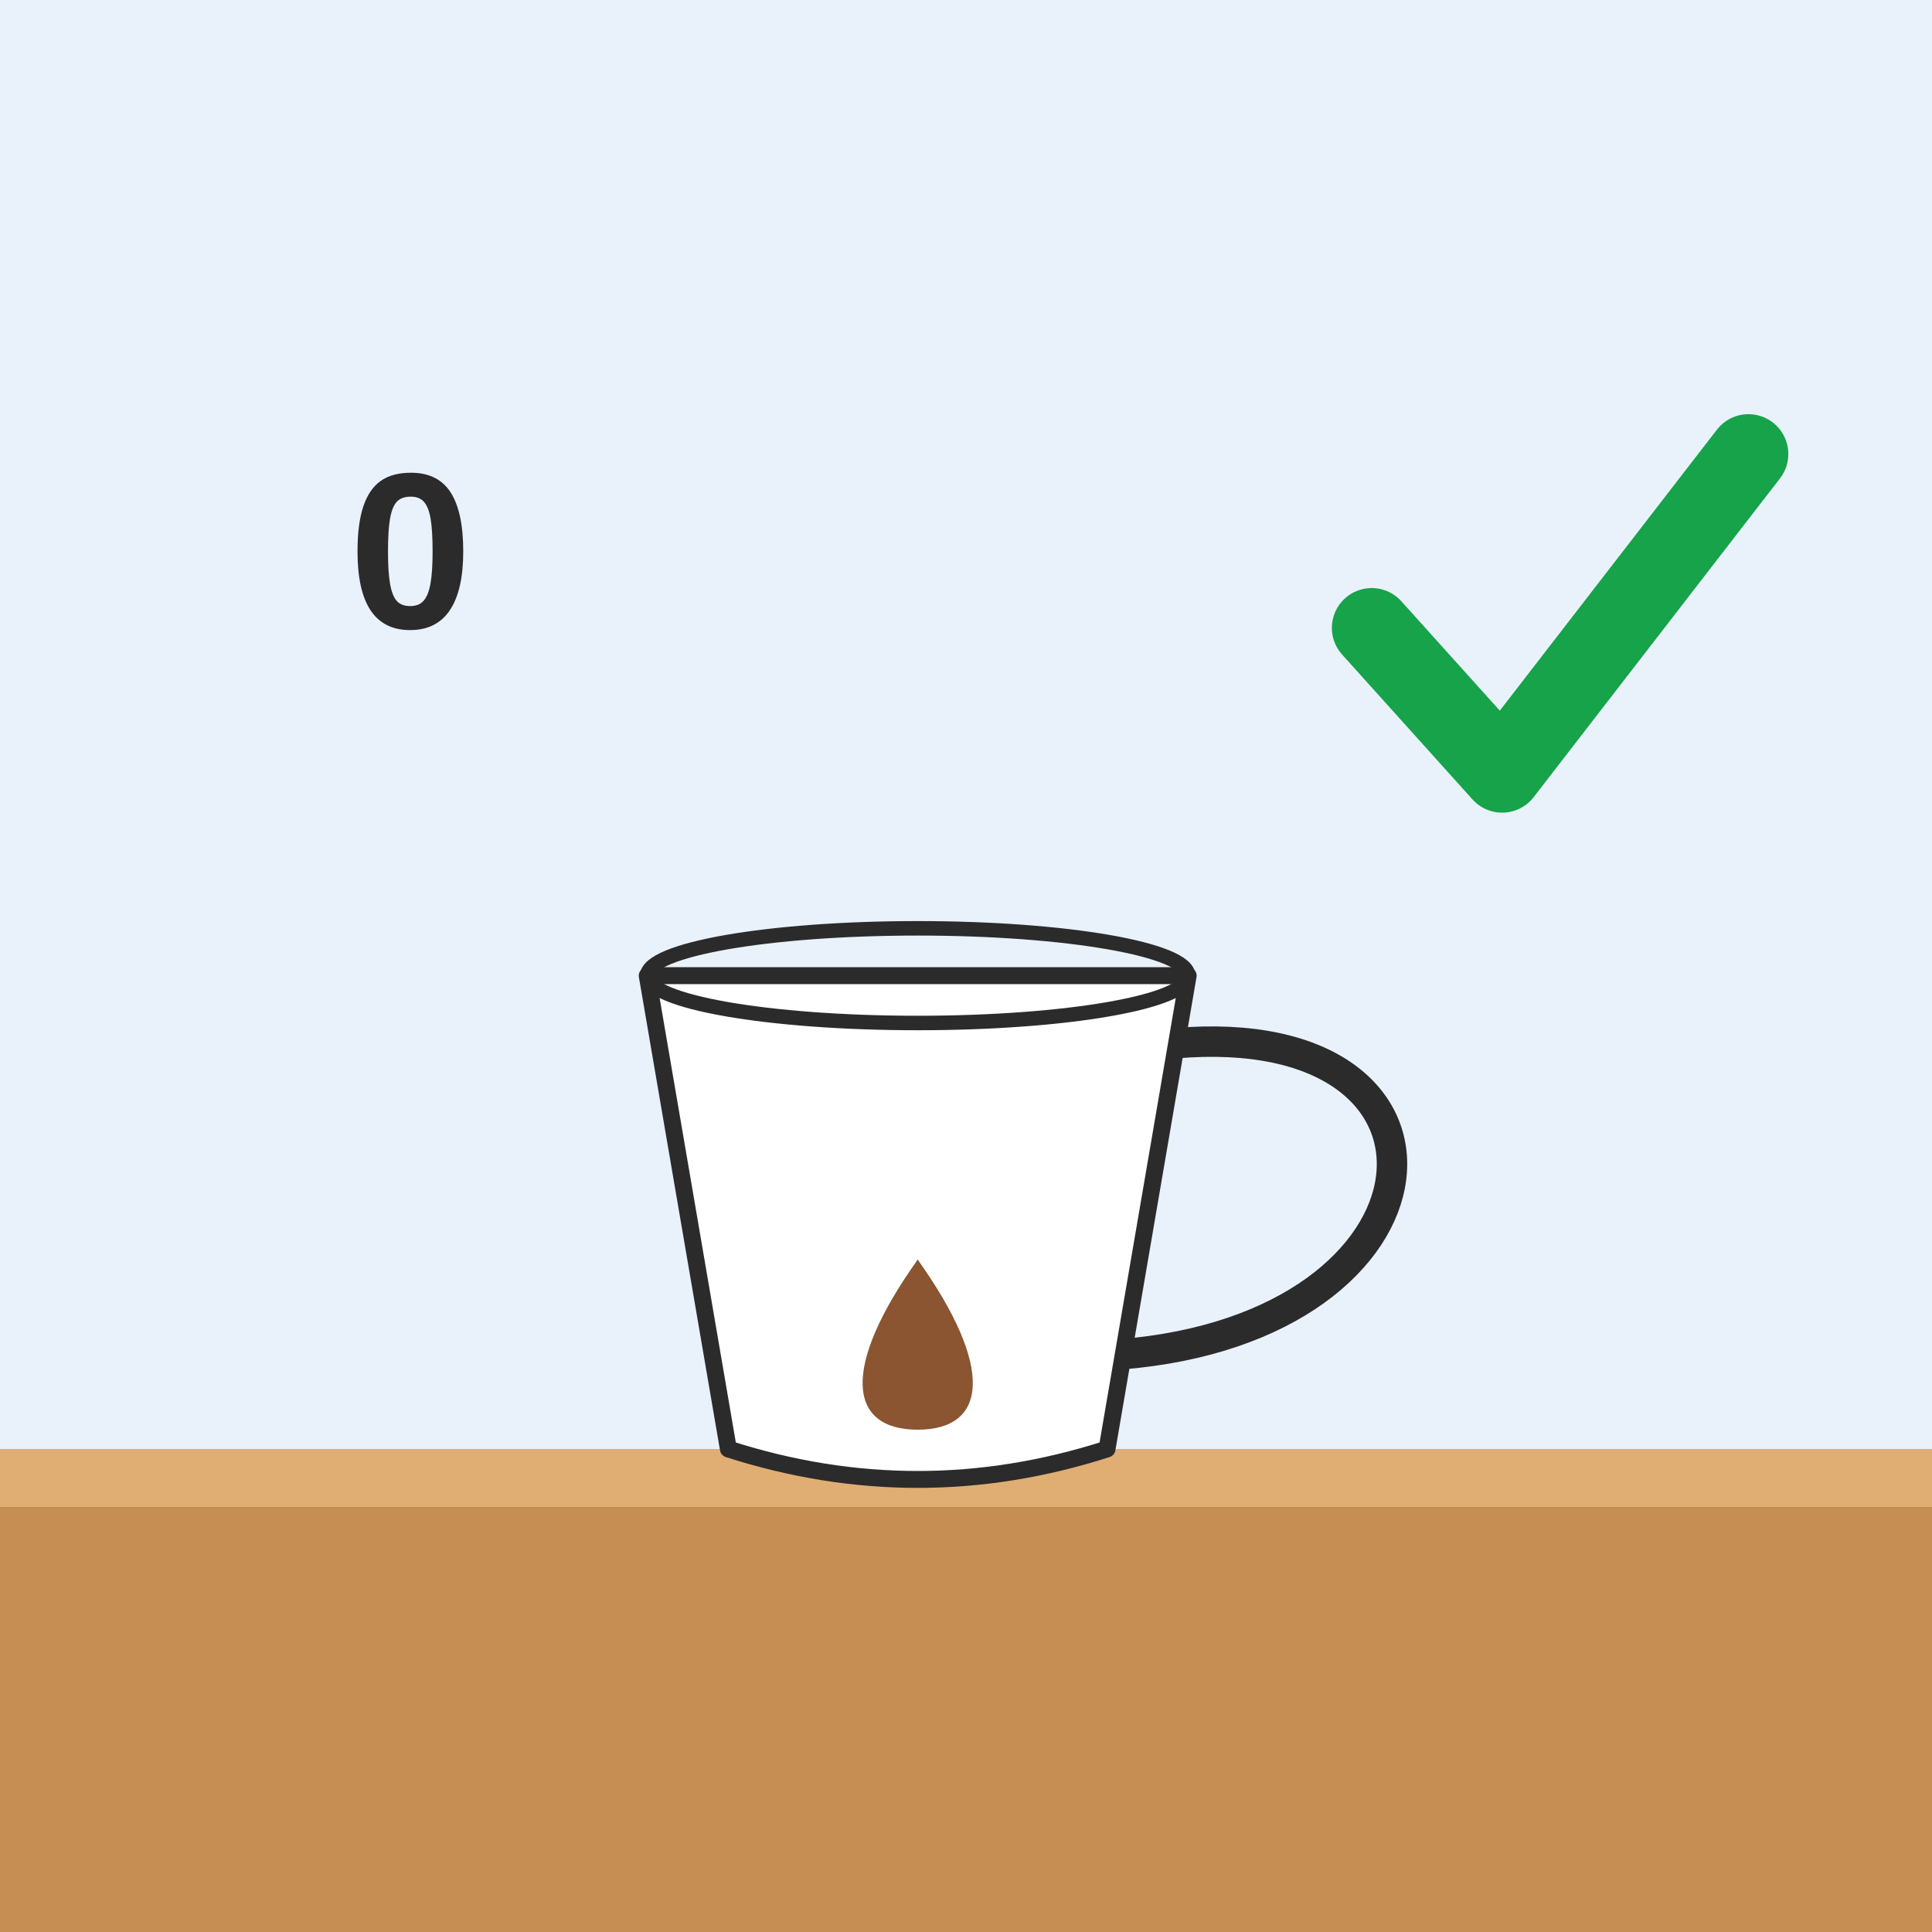
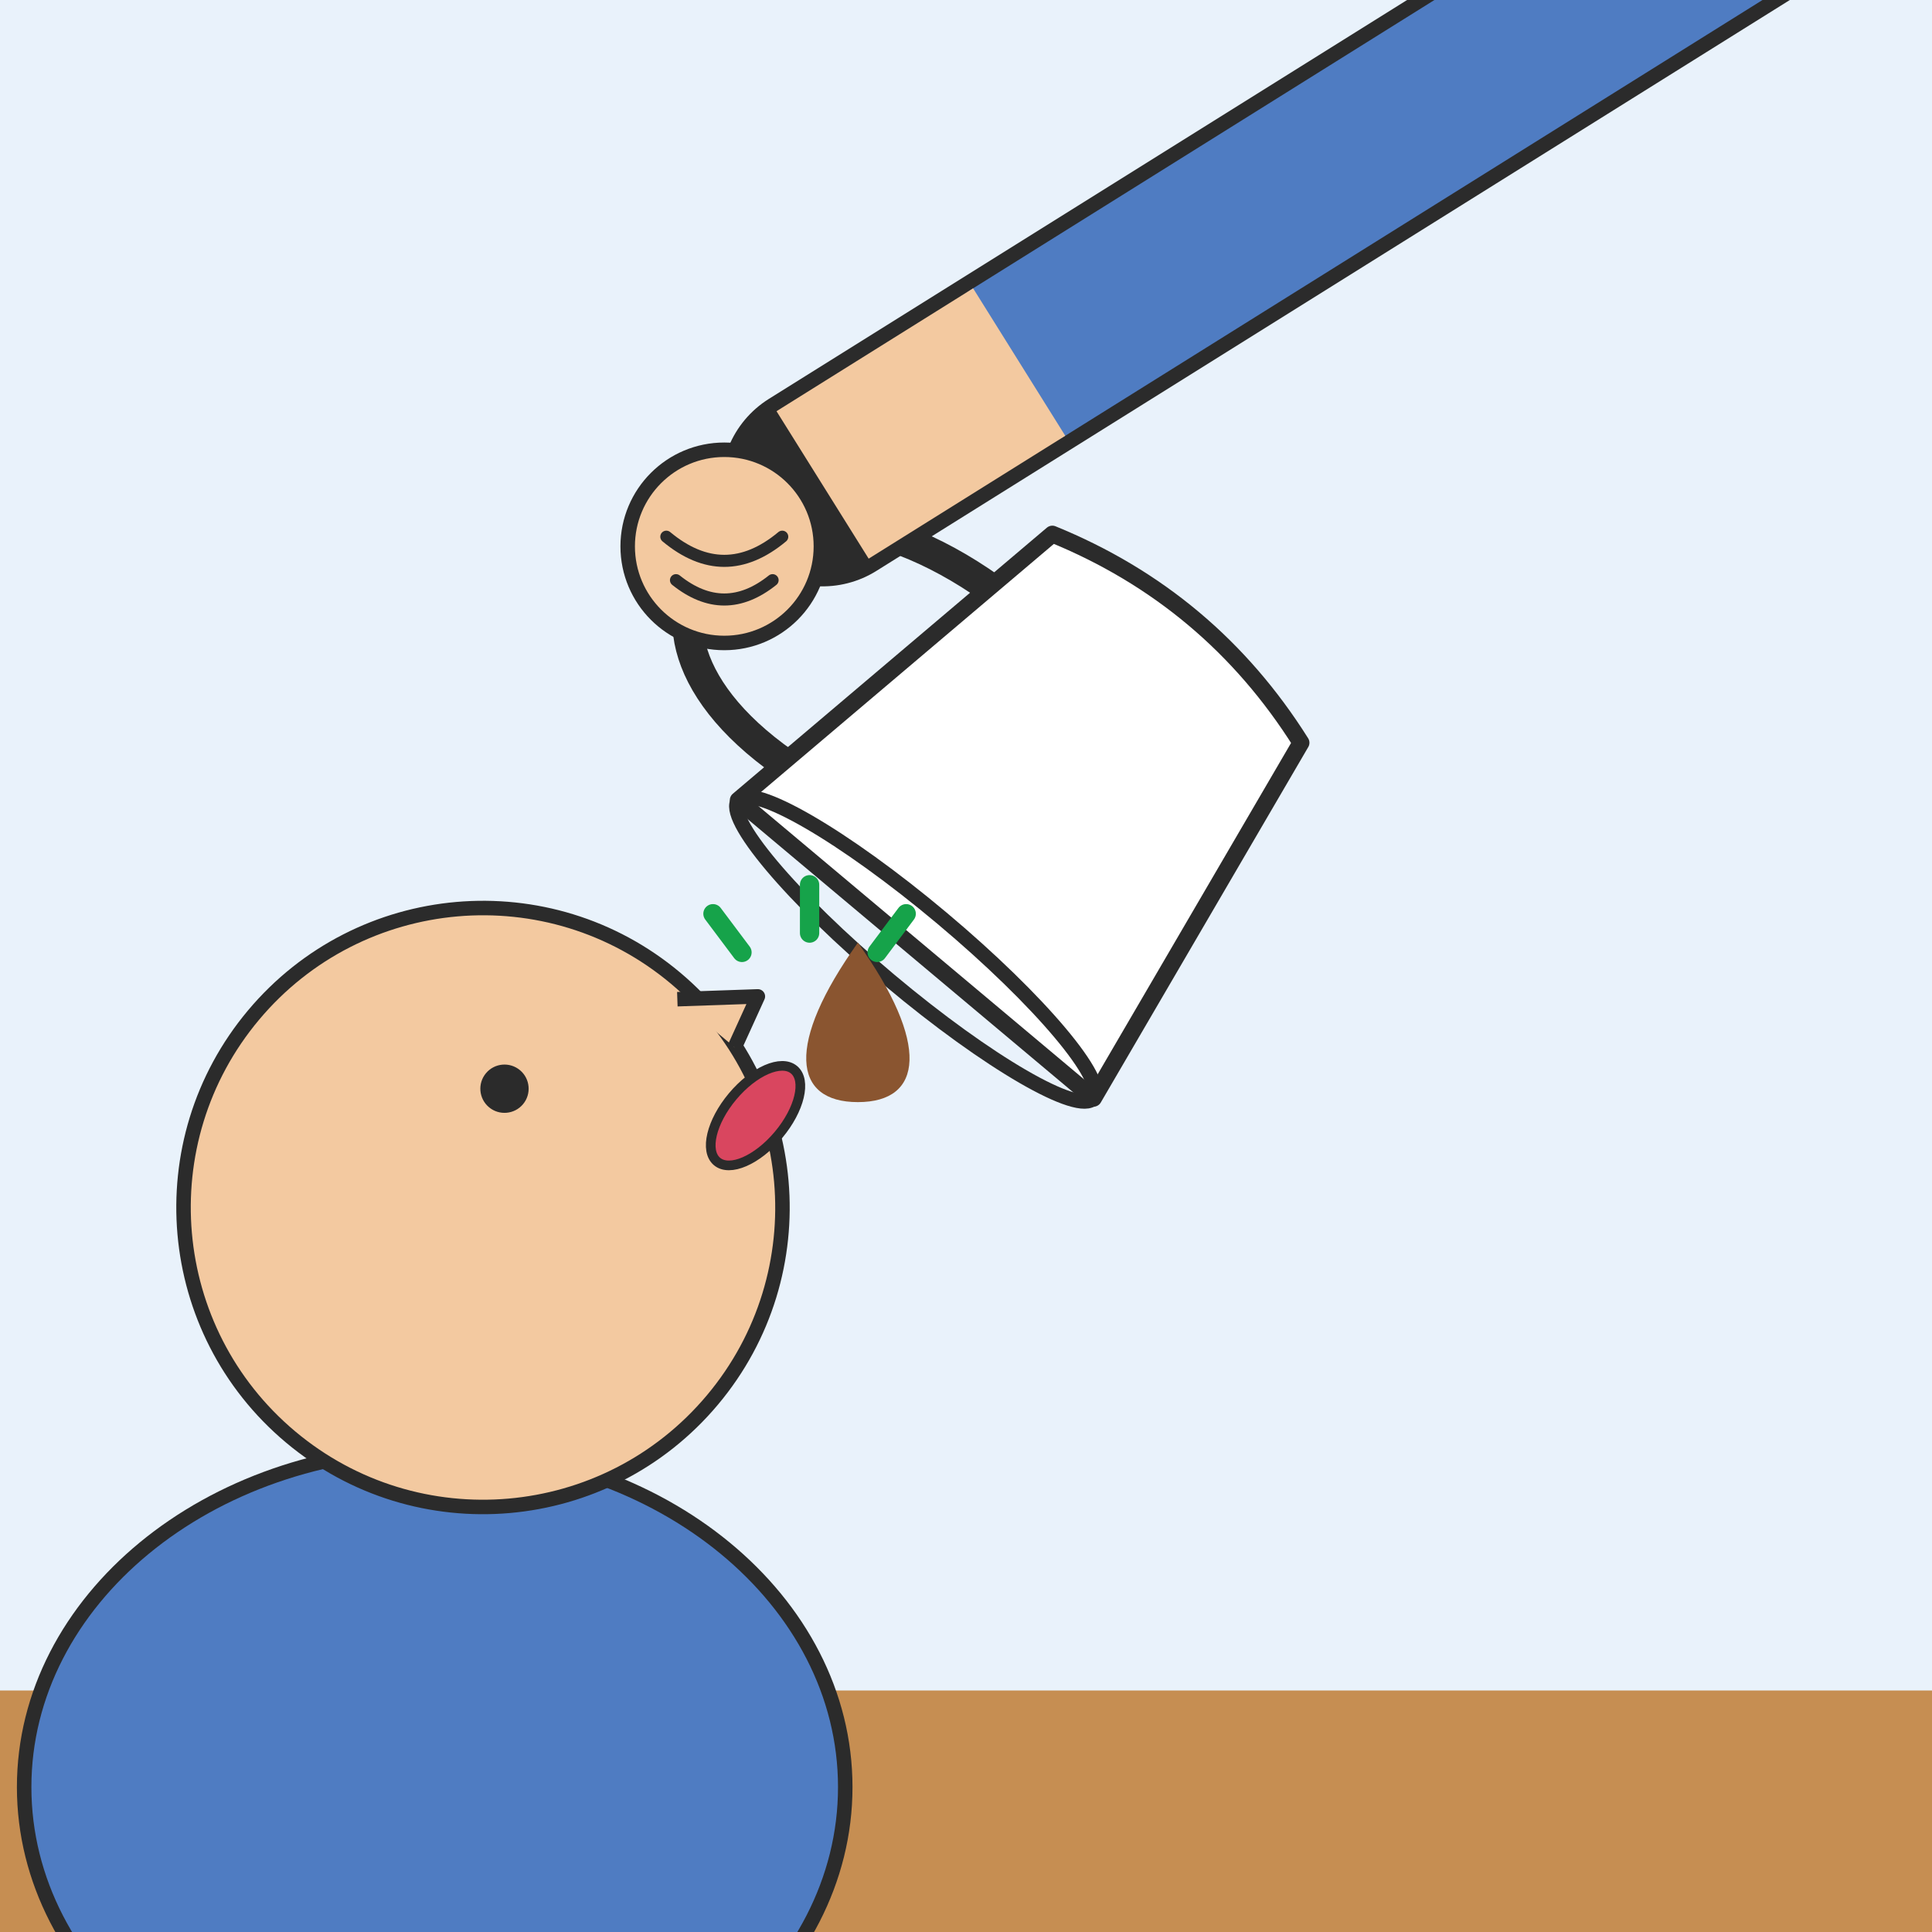
<svg xmlns="http://www.w3.org/2000/svg" viewBox="0 0 400 400" width="400" height="400">
  <rect width="400" height="400" fill="#e9f2fb" />
-   <rect x="0" y="300" width="400" height="100" fill="#c68e52" />
-   <rect x="0" y="300" width="400" height="12" fill="#e0ad73" />
+   <rect x="0" y="350" width="400" height="50" fill="#c68e52" />
+   <ellipse cx="90" cy="370" rx="85" ry="70" fill="#4f7cc2" stroke="#2b2b2b" stroke-width="3" />
+   <g transform="rotate(-50 100 250)">
+     <circle cx="100" cy="250" r="62" fill="#f3c9a0" stroke="#2b2b2b" stroke-width="3" />
+     <path d="M38,242 q0,-55.8 62,-55.8 q55.8,0 62,43.4" fill="#6b4a2f" stroke="none" opacity="0.0" />
+     <circle cx="121.7" cy="237.6" r="5" fill="#2b2b2b" />
+     <path d="M158.9,253.1 l11.16,12.4 l-11.16,3.1" fill="#f3c9a0" stroke="#2b2b2b" stroke-width="3" stroke-linejoin="round" />
+     <ellipse cx="150.84" cy="281.0" rx="12.4" ry="6.2" fill="#d9465f" stroke="#2b2b2b" stroke-width="2" />
+   </g>
  <clipPath id="c38">
-     <path d="M-40,-70 L40,-70 L28,0 Q0,9 -28,0 Z" transform="translate(190,300) rotate(0) scale(1.4,1.4)" />
+     <path d="M-40,-70 L40,-70 L28,0 Q0,9 -28,0 Z" transform="translate(243.6149,132.1811) rotate(-140) scale(1.2,1.2)" />
  </clipPath>
-   <g transform="translate(190,300) rotate(0) scale(1.4,1.4)">
-     <path d="M38,-60 C84,-64 80,-18 30,-14" fill="none" stroke="#2b2b2b" stroke-width="4.5" stroke-linecap="round" />
+   <g transform="translate(243.6149,132.1811) rotate(-140) scale(1.2,1.2)">
+     <path d="M38,-60 C84,-64 80,-18 30,-14" fill="none" stroke="#2b2b2b" stroke-width="5.25" stroke-linecap="round" />
    <path d="M-40,-70 L40,-70 L28,0 Q0,9 -28,0 Z" fill="#fff" />
  </g>
-   <g transform="translate(190,300) rotate(0) scale(1.4,1.4)">
-     <path d="M-40,-70 L40,-70 L28,0 Q0,9 -28,0 Z" fill="none" stroke="#2b2b2b" stroke-width="2.5" stroke-linejoin="round" />
-     <ellipse cx="0" cy="-70" rx="40" ry="7" fill="none" stroke="#2b2b2b" stroke-width="2.143" />
+   <g transform="translate(243.6149,132.1811) rotate(-140) scale(1.2,1.2)">
+     <path d="M-40,-70 L40,-70 L28,0 Q0,9 -28,0 Z" fill="none" stroke="#2b2b2b" stroke-width="2.917" stroke-linejoin="round" />
+     <ellipse cx="0" cy="-70" rx="40" ry="7" fill="none" stroke="#2b2b2b" stroke-width="2.5" />
  </g>
-   <path d="M190,260.8 q-9,14 0,20 q9,-6 0,-20z" fill="#8a5530" stroke="none" transform="translate(0,0)" />
-   <path d="M190,260.8 C174.0,283.2 175.6,296.0 190,296.0 C204.4,296.0 206.0,283.2 190,260.8z" fill="#8a5530" />
-   <path d="M284.0,130 l27.0,30.0 l51.0,-66.0" fill="none" stroke="#16a34a" stroke-width="16.5" stroke-linecap="round" stroke-linejoin="round" />
-   <ellipse cx="190" cy="238" rx="40" ry="7" fill="#fff" opacity="0" />
-   <text x="85" y="130" font-family="Arial" font-size="46" font-weight="700" fill="#2b2b2b" text-anchor="middle">0</text>
+   <line x1="170.308" y1="100.399" x2="573.955" y2="-151.881" stroke="#2b2b2b" stroke-width="42.0" stroke-linecap="round" />
+   <line x1="211.012" y1="74.959" x2="573.955" y2="-151.881" stroke="#4f7cc2" stroke-width="36.0" stroke-linecap="round" />
+   <line x1="170.308" y1="100.399" x2="211.012" y2="74.959" stroke="#f3c9a0" stroke-width="36.0" stroke-linecap="butt" />
+   <circle cx="149.956" cy="113.119" r="20.0" fill="#f3c9a0" stroke="#2b2b2b" stroke-width="3" />
+   <path d="M137.956,111.119 q12.0,10.0 24.0,0 M139.956,120.119 q10.0,8.0 20.0,0" fill="none" stroke="#2b2b2b" stroke-width="2.5" stroke-linecap="round" />
+   <path d="M177.615,195.181 q-9,14 0,20 q9,-6 0,-20z" fill="#8a5530" stroke="none" transform="translate(0,0)" />
+   <path d="M177.615,195.181 C162.615,216.181 164.115,228.181 177.615,228.181 C191.115,228.181 192.615,216.181 177.615,195.181z" fill="#8a5530" />
+   <path d="M167.615,193.181 l0,-10 M153.615,197.181 l-6,-8 M181.615,197.181 l6,-8" stroke="#16a34a" stroke-width="4" stroke-linecap="round" />
</svg>
